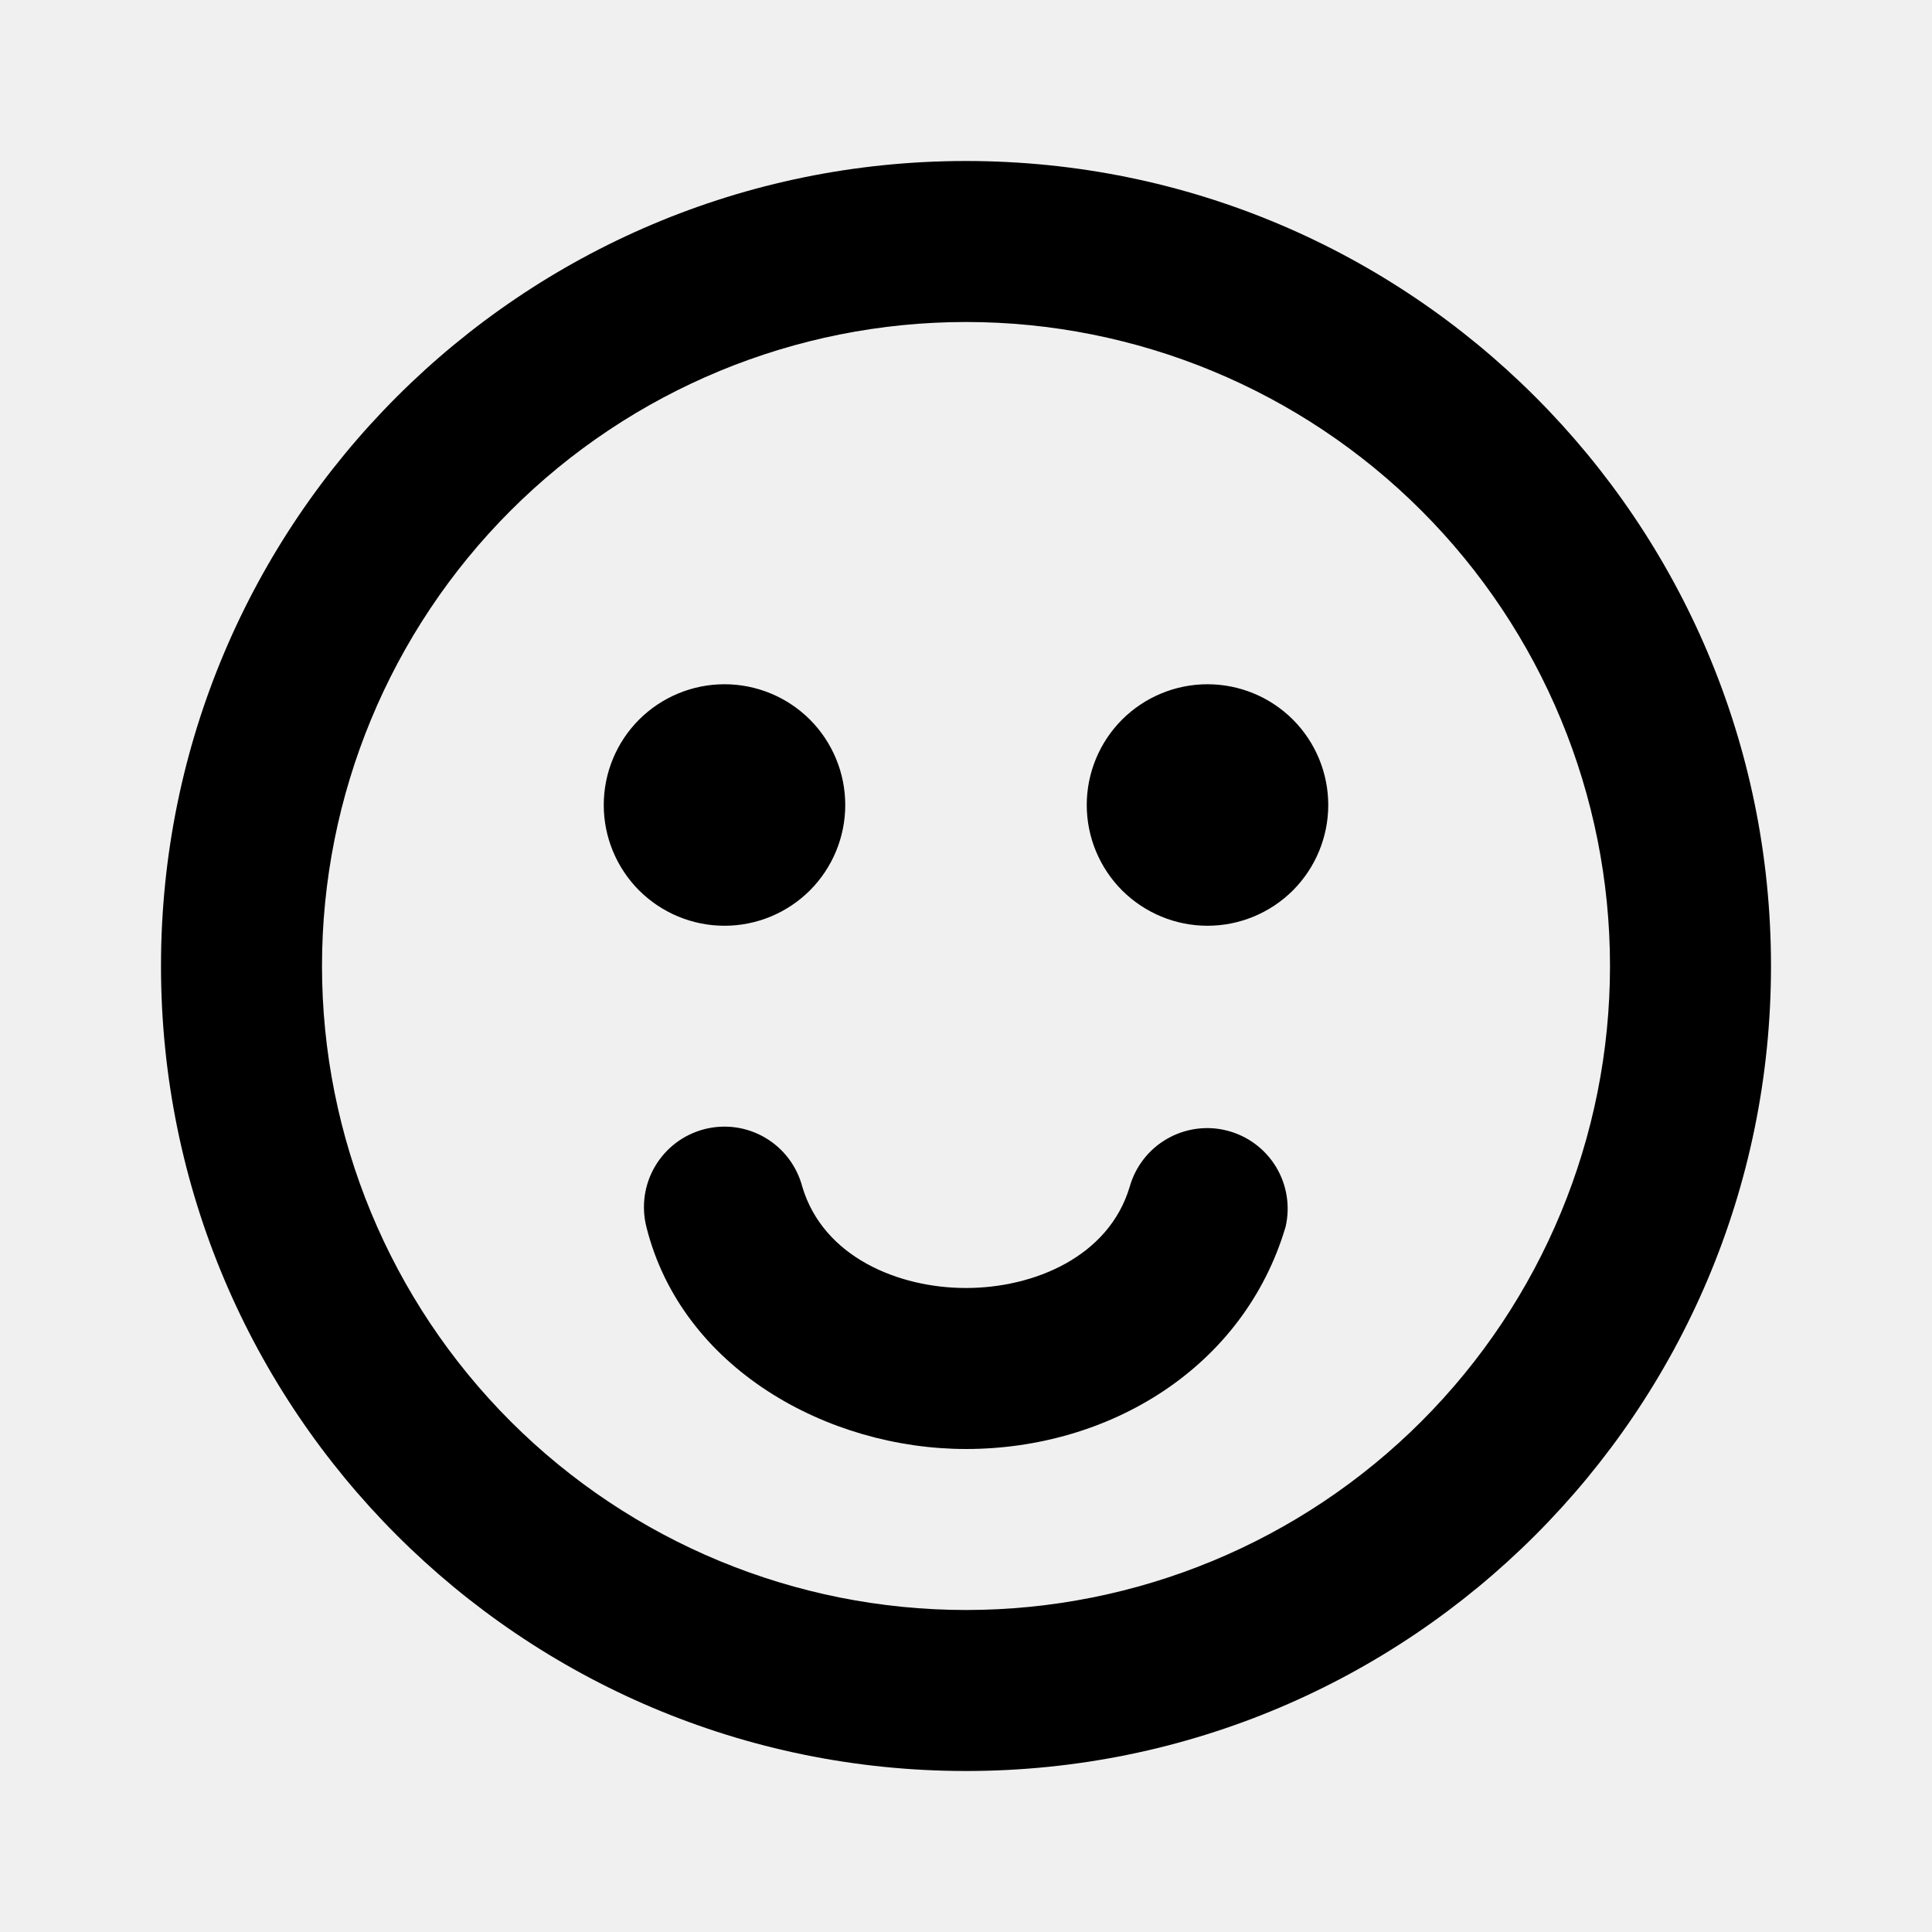
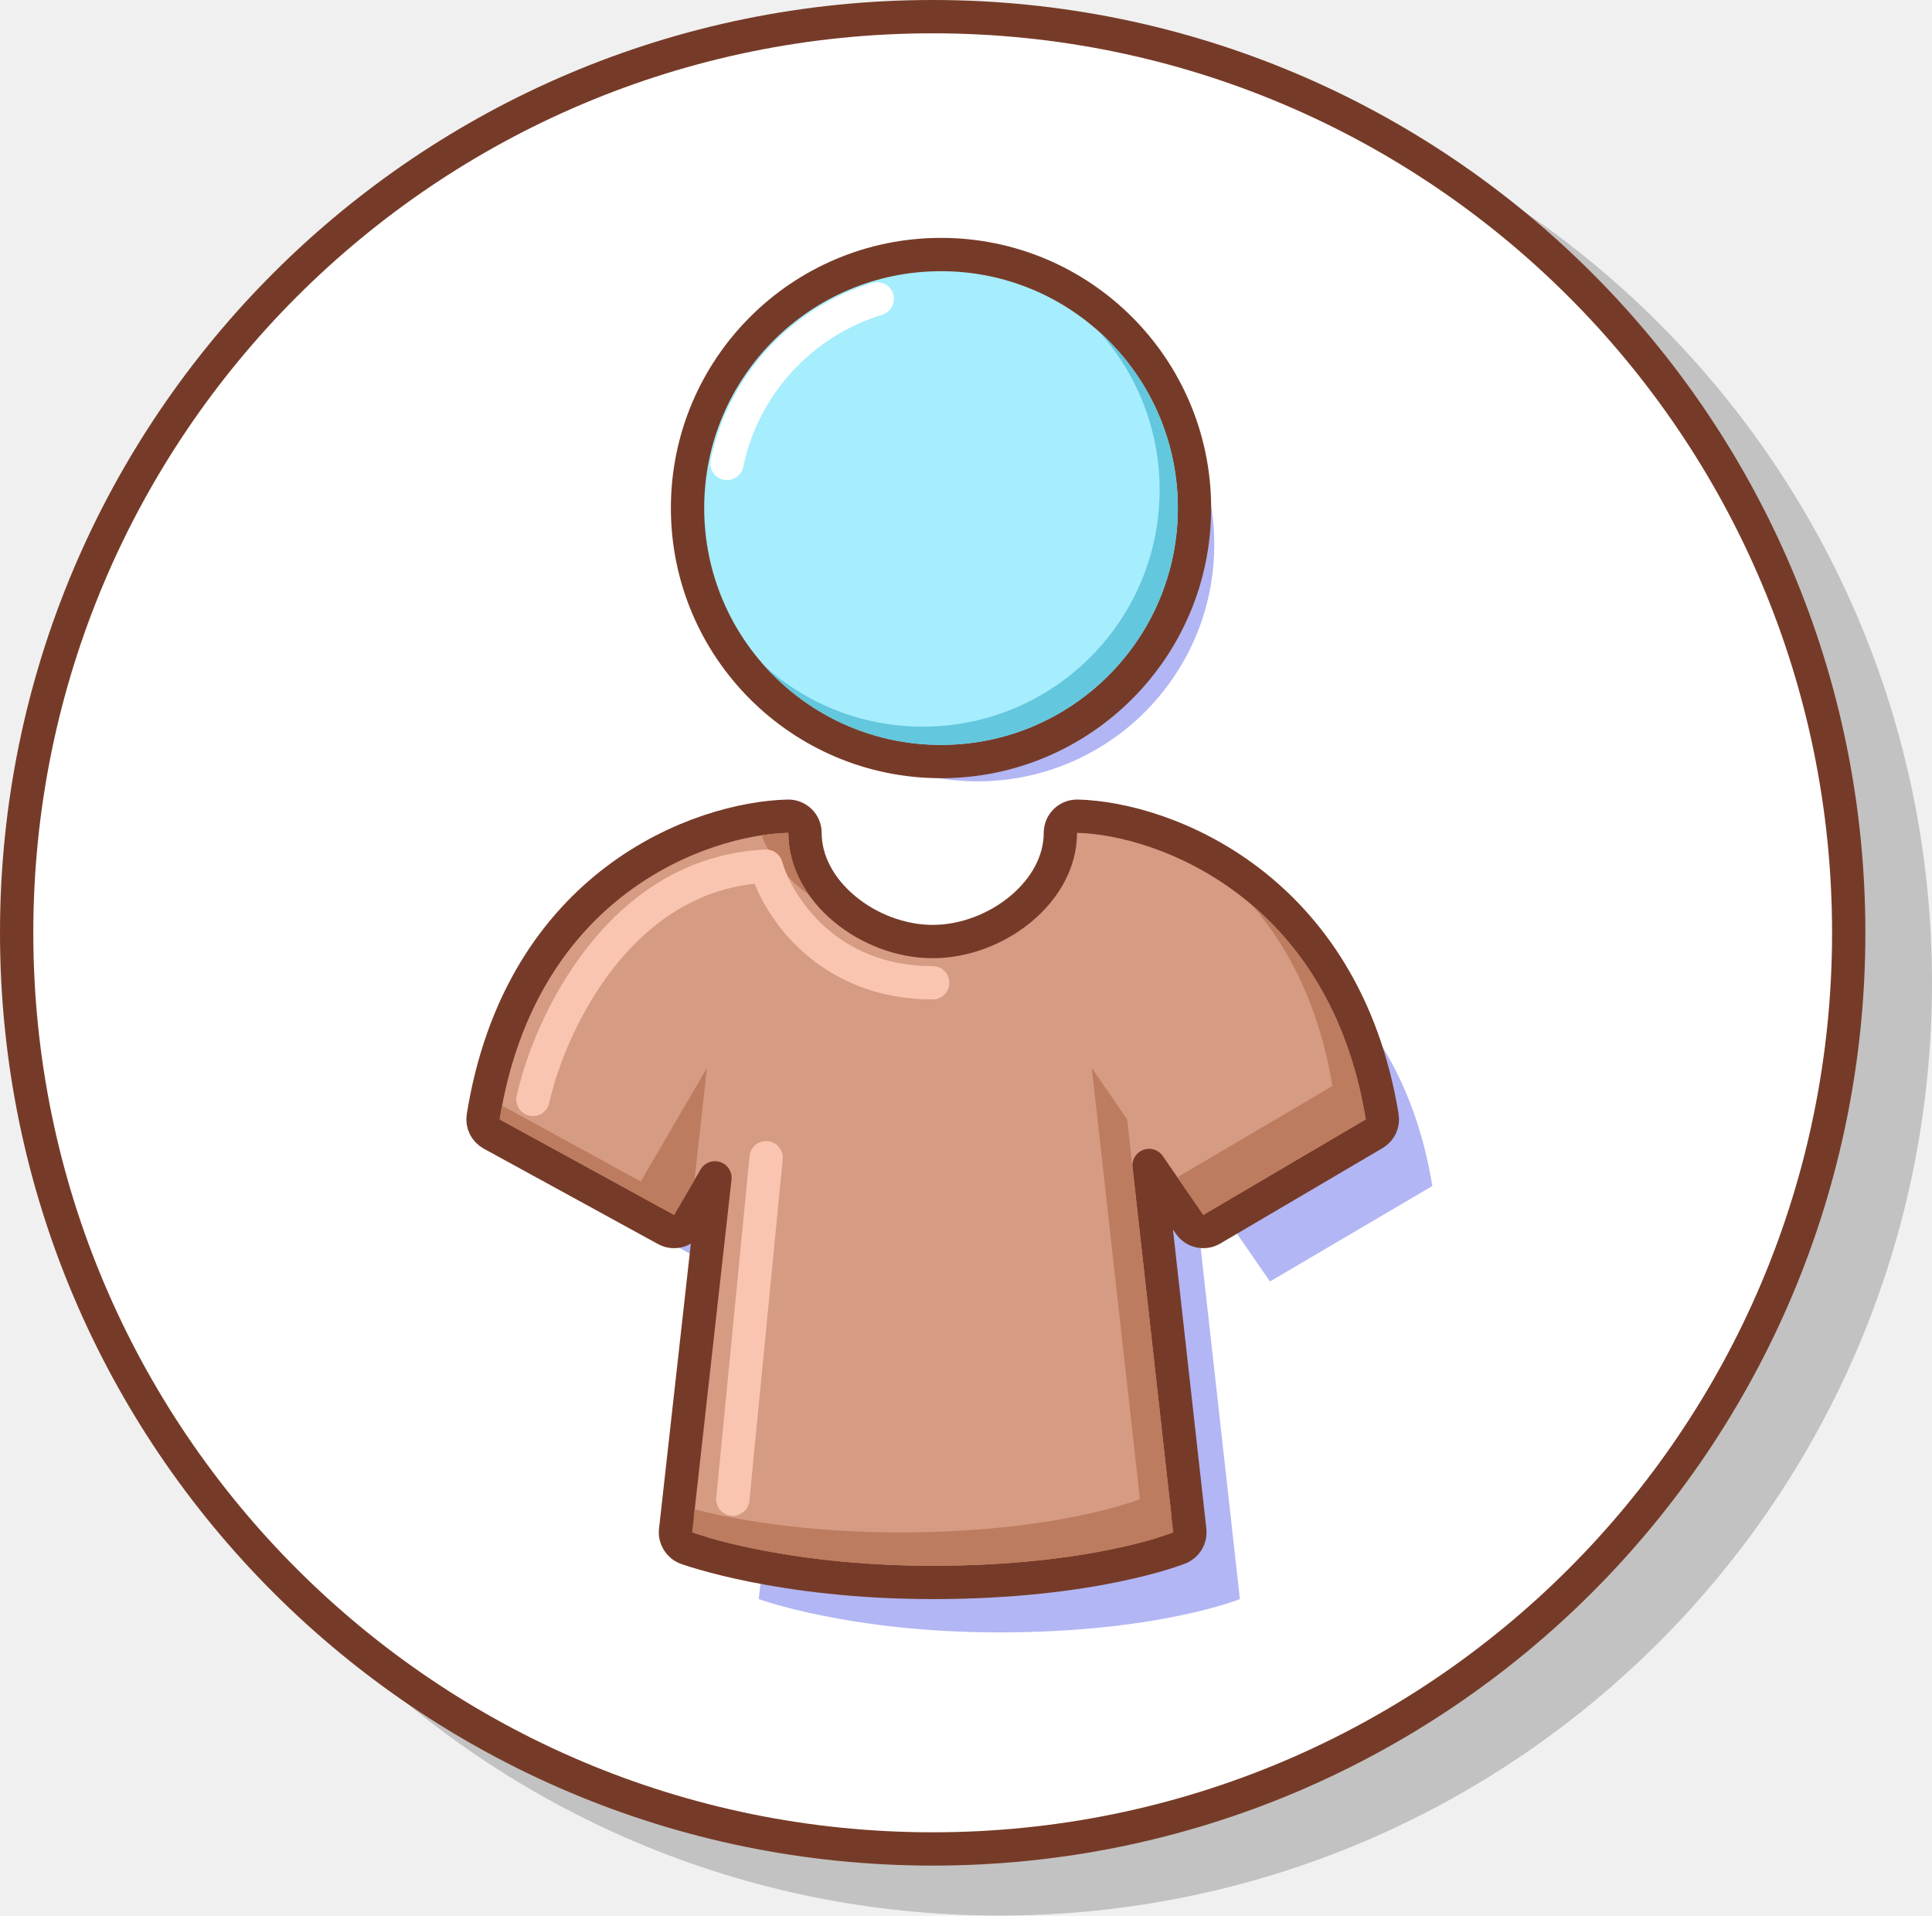
- <svg xmlns="http://www.w3.org/2000/svg" width="24" height="24" viewBox="0 0 24 24" fill="none">
-   <path fill-rule="evenodd" clip-rule="evenodd" d="M4 12C4 9.878 4.843 7.843 6.343 6.343C7.843 4.843 9.878 4 12 4C14.122 4 16.157 4.843 17.657 6.343C19.157 7.843 20 9.878 20 12C20 14.122 19.157 16.157 17.657 17.657C16.157 19.157 14.122 20 12 20C9.878 20 7.843 19.157 6.343 17.657C4.843 16.157 4 14.122 4 12V12ZM12 2C6.477 2 2 6.477 2 12C2 17.523 6.477 22 12 22C17.523 22 22 17.523 22 12C22 6.477 17.523 2 12 2ZM9.967 14.744C9.9 14.488 9.735 14.268 9.507 14.134C9.279 13.999 9.007 13.961 8.75 14.027C8.494 14.093 8.274 14.258 8.139 14.486C8.004 14.713 7.965 14.985 8.03 15.242C8.469 17 10.283 18 12 18C13.785 18 15.452 16.988 15.97 15.24C16.029 14.985 15.986 14.718 15.851 14.495C15.715 14.271 15.497 14.11 15.244 14.045C14.991 13.98 14.722 14.017 14.496 14.148C14.27 14.278 14.104 14.492 14.033 14.744C13.773 15.614 12.84 16 12 16C11.16 16 10.228 15.615 9.967 14.744ZM10.5 10C10.5 10.398 10.342 10.779 10.061 11.061C9.779 11.342 9.398 11.5 9 11.5C8.602 11.5 8.221 11.342 7.939 11.061C7.658 10.779 7.5 10.398 7.5 10C7.5 9.602 7.658 9.221 7.939 8.939C8.221 8.658 8.602 8.5 9 8.5C9.398 8.5 9.779 8.658 10.061 8.939C10.342 9.221 10.5 9.602 10.5 10ZM15 11.5C15.398 11.5 15.779 11.342 16.061 11.061C16.342 10.779 16.5 10.398 16.5 10C16.5 9.602 16.342 9.221 16.061 8.939C15.779 8.658 15.398 8.5 15 8.5C14.602 8.5 14.221 8.658 13.939 8.939C13.658 9.221 13.5 9.602 13.5 10C13.5 10.398 13.658 10.779 13.939 11.061C14.221 11.342 14.602 11.5 15 11.5Z" fill="black" />
+ <svg xmlns="http://www.w3.org/2000/svg" width="116" height="115" viewBox="0 0 116 115" fill="none">
+   <circle cx="60" cy="59" r="56" fill="#C2C2C2" />
+   <circle cx="56" cy="56" r="55" fill="white" stroke="#763B28" stroke-width="2" />
+   <circle cx="58.688" cy="32.688" r="14.219" fill="#B2B6F4" />
+   <circle cx="56.5" cy="30.5" r="15.219" fill="#A6EDFD" stroke="#763B28" stroke-width="2" />
+   <path fill-rule="evenodd" clip-rule="evenodd" d="M55.407 43.625C63.259 43.625 69.625 37.259 69.625 29.406C69.625 25.758 68.251 22.431 65.993 19.914C68.894 22.517 70.719 26.295 70.719 30.5C70.719 38.353 64.353 44.719 56.5 44.719C52.296 44.719 48.517 42.894 45.914 39.992C48.431 42.251 51.758 43.625 55.407 43.625Z" fill="#63C7DD" />
+   <path d="M52.672 17.942C48.125 19.326 44.625 23.112 43.648 27.822" stroke="white" stroke-width="2" stroke-linecap="round" stroke-linejoin="round" />
+   <g clip-path="url(#clip0_9352_1058)">
+     <path d="M60 61.525C64.308 61.525 68.667 58.156 68.667 54C73.542 54.12 83.833 57.942 86 71.2L76.25 76.933L71.556 70.125L74.445 96C74.445 96 69.5 98 60 98C51 98 45.556 96 45.556 96L48.444 70.125L44.472 76.933L34 71.2C36.167 57.727 46.458 54.12 51.333 54C51.333 58.156 55.692 61.525 60 61.525Z" fill="#B2B6F4" />
+     <path d="M64.691 49C64.422 48.994 64.161 49.096 63.968 49.284C63.775 49.472 63.667 49.73 63.667 50C63.667 51.713 62.767 53.333 61.307 54.554C59.847 55.775 57.904 56.525 56 56.525C54.096 56.525 52.153 55.775 50.693 54.554C49.233 53.333 48.333 51.713 48.333 50C48.333 49.73 48.225 49.472 48.032 49.284C47.839 49.096 47.578 48.994 47.309 49C42.083 49.128 31.275 52.974 29.013 67.041C28.945 67.459 29.149 67.874 29.52 68.077L39.992 73.811C40.467 74.071 41.063 73.905 41.336 73.437L42.926 70.712L40.562 91.889C40.511 92.347 40.779 92.78 41.211 92.939L41.556 92C41.211 92.939 41.211 92.939 41.211 92.939L41.212 92.939L41.214 92.94L41.219 92.942L41.235 92.947L41.29 92.967C41.338 92.983 41.406 93.007 41.495 93.036C41.673 93.094 41.932 93.176 42.27 93.273C42.946 93.468 43.934 93.725 45.206 93.98C47.749 94.492 51.426 95 56 95C60.821 95 64.499 94.493 66.987 93.979C68.23 93.723 69.175 93.465 69.816 93.269C70.137 93.171 70.381 93.088 70.549 93.028C70.632 92.998 70.697 92.974 70.742 92.957C70.764 92.949 70.782 92.942 70.795 92.937L70.811 92.93L70.816 92.928L70.818 92.928L70.819 92.927C70.819 92.927 70.819 92.927 70.445 92L70.819 92.927C71.235 92.759 71.488 92.335 71.438 91.889L68.991 69.968L71.427 73.501C71.724 73.933 72.305 74.061 72.757 73.795L82.507 68.062C82.863 67.853 83.053 67.446 82.987 67.039C80.725 53.197 69.928 49.129 64.691 49Z" fill="#D59B83" stroke="#763B28" stroke-width="2" stroke-linecap="round" stroke-linejoin="round" />
+     <path fill-rule="evenodd" clip-rule="evenodd" d="M48.571 53.725C47.797 52.627 47.333 51.355 47.333 50C46.848 50.012 46.308 50.058 45.729 50.146C46.258 51.556 47.281 52.794 48.571 53.725ZM30.145 66.374C30.093 66.645 30.045 66.921 30 67.2L40.472 72.933L41.695 70.838L42.444 64.125L38.472 70.933L30.145 66.374ZM41.709 90.622L41.556 92C41.556 92 47 94 56 94C65.5 94 70.445 92 70.445 92L67.675 67.2L65.556 64.125L68.445 90C68.445 90 63.5 92 54 92C48.341 92 44.087 91.209 41.709 90.622ZM70.692 70.674L72.25 72.933L82 67.2C81.007 61.122 78.306 57.028 75.203 54.363C77.425 56.951 79.228 60.476 80 65.2L70.692 70.674Z" fill="#BD7B5F" />
+     <path d="M46 69.5L44 90" stroke="#F9C5B0" stroke-width="2" stroke-linecap="round" stroke-linejoin="round" />
+     <path d="M32 66C33 61.5 37.2 52.4 46 52C46.667 54.333 49.6 59 56 59" stroke="#F9C5B0" stroke-width="2" stroke-linecap="round" stroke-linejoin="round" />
+   </g>
+   <defs>
+     <clipPath id="clip0_9352_1058">
+       <rect width="64" height="64" fill="white" transform="translate(24 40)" />
+     </clipPath>
+   </defs>
</svg>
